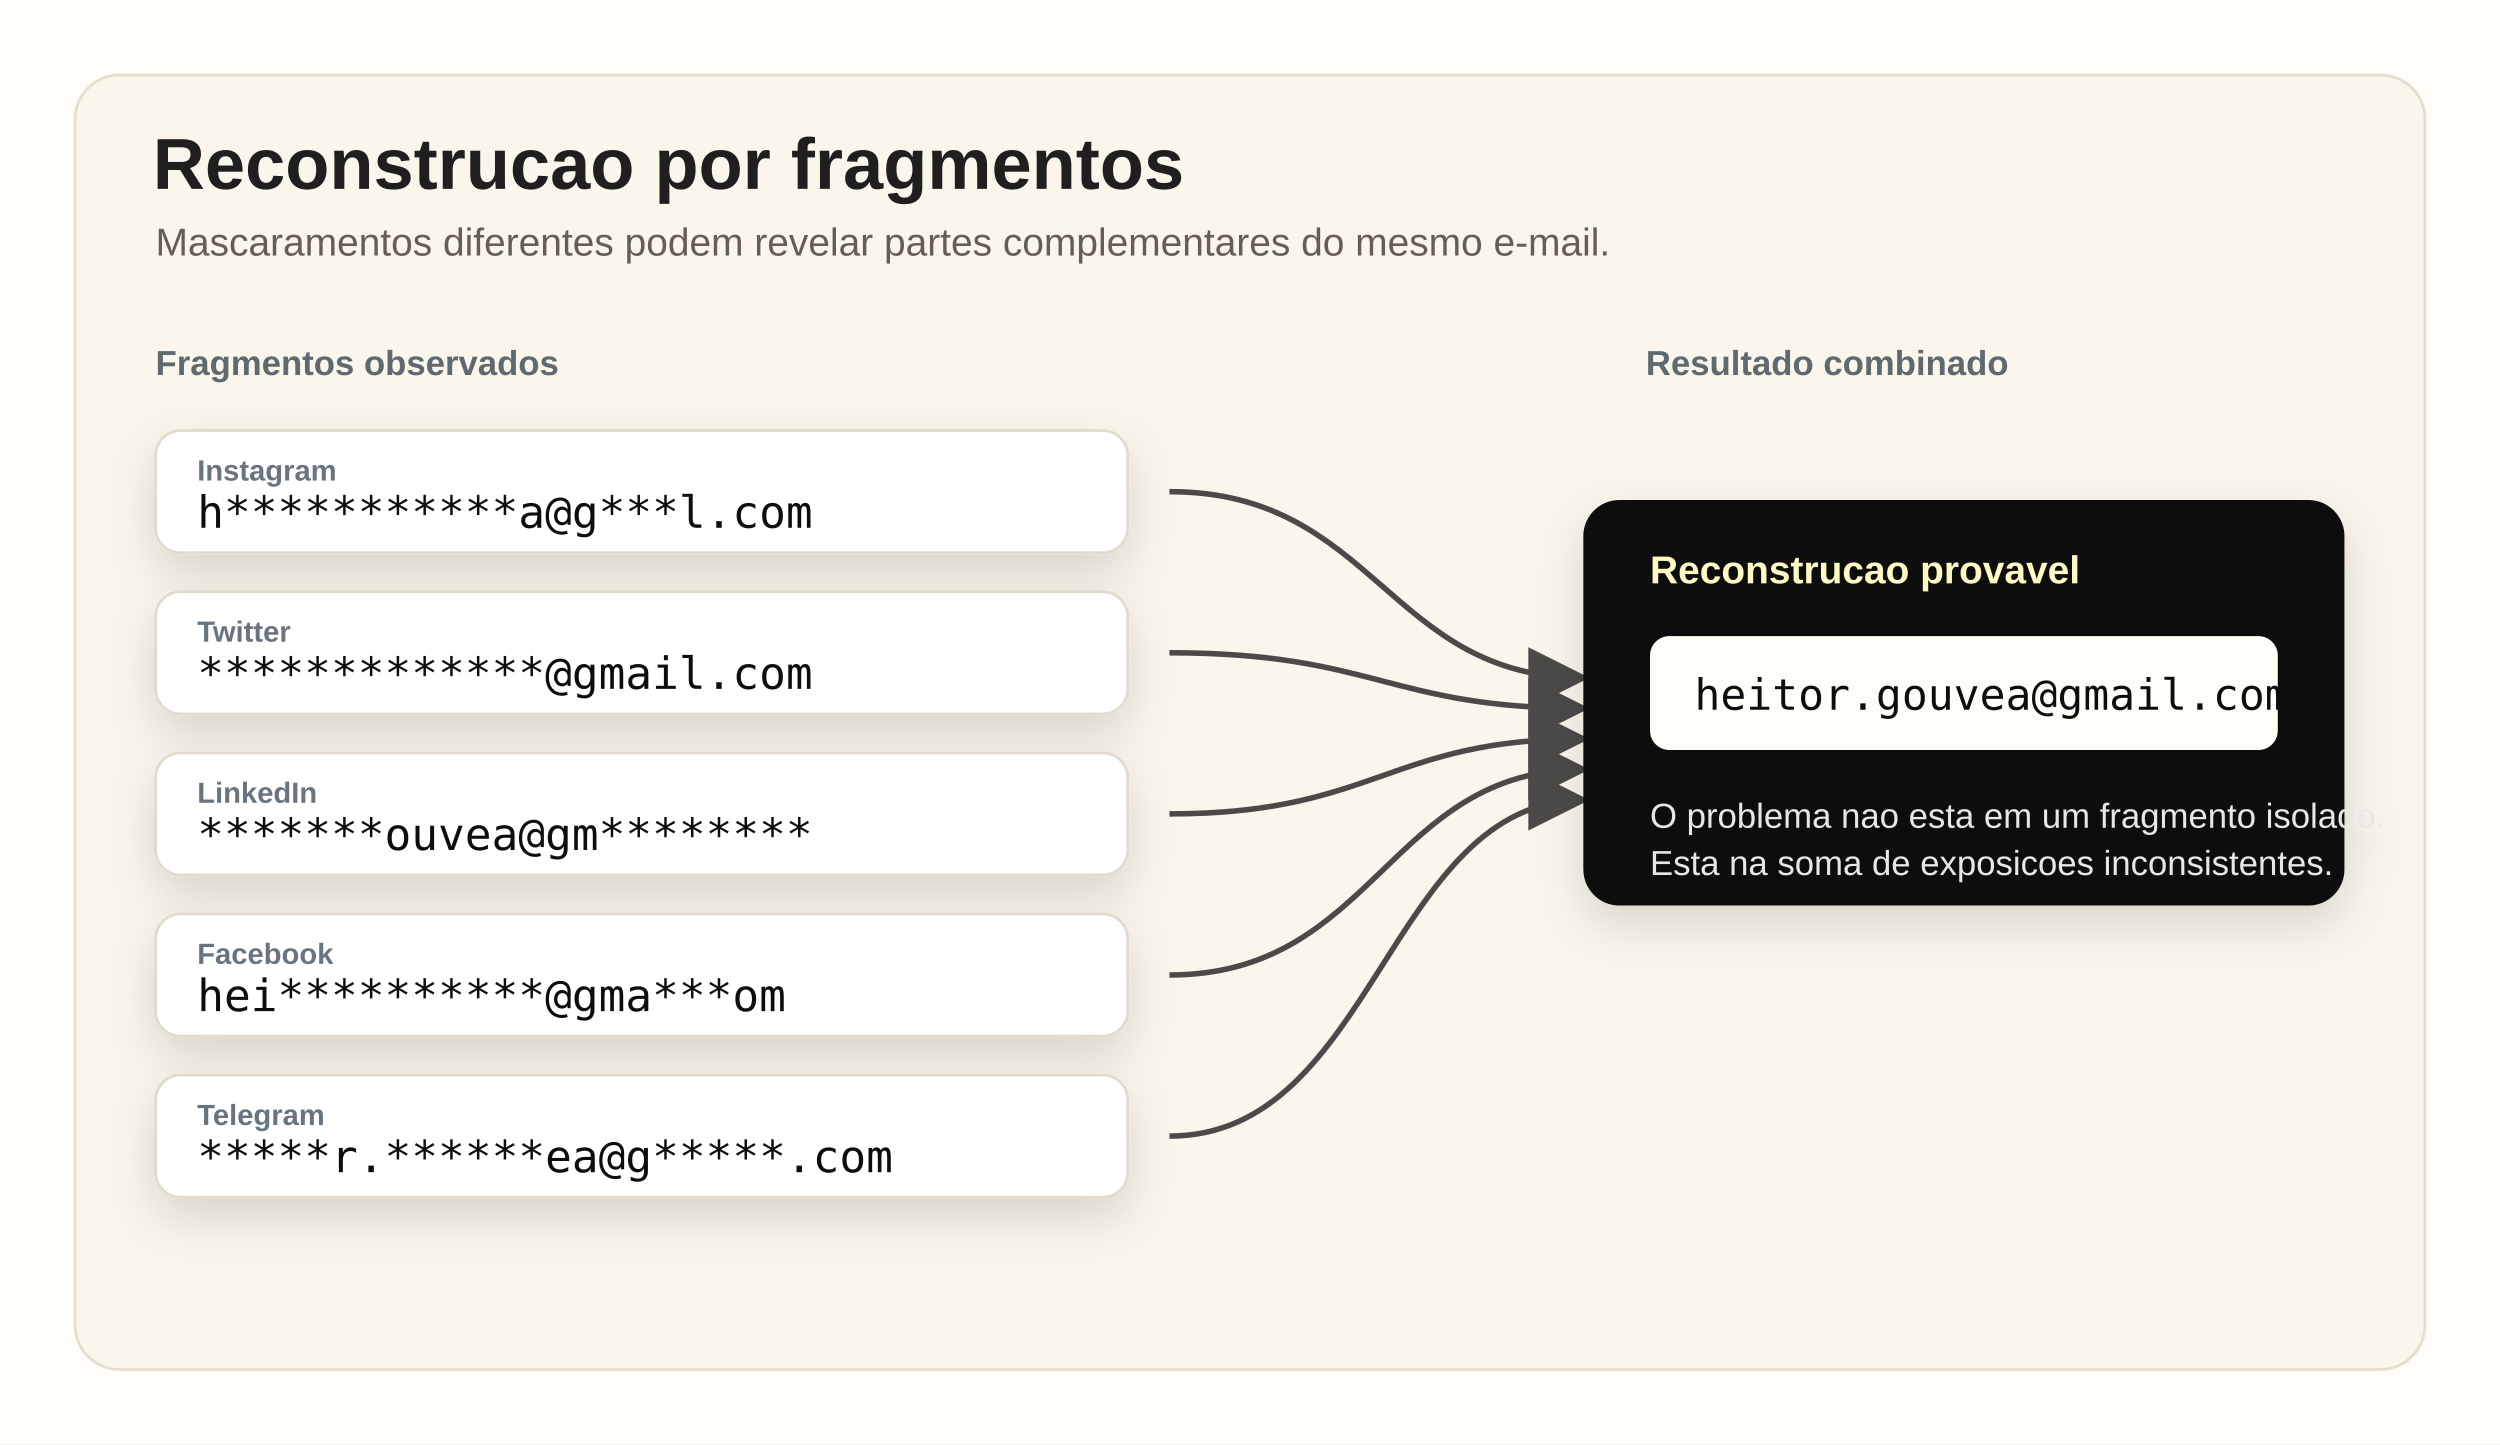
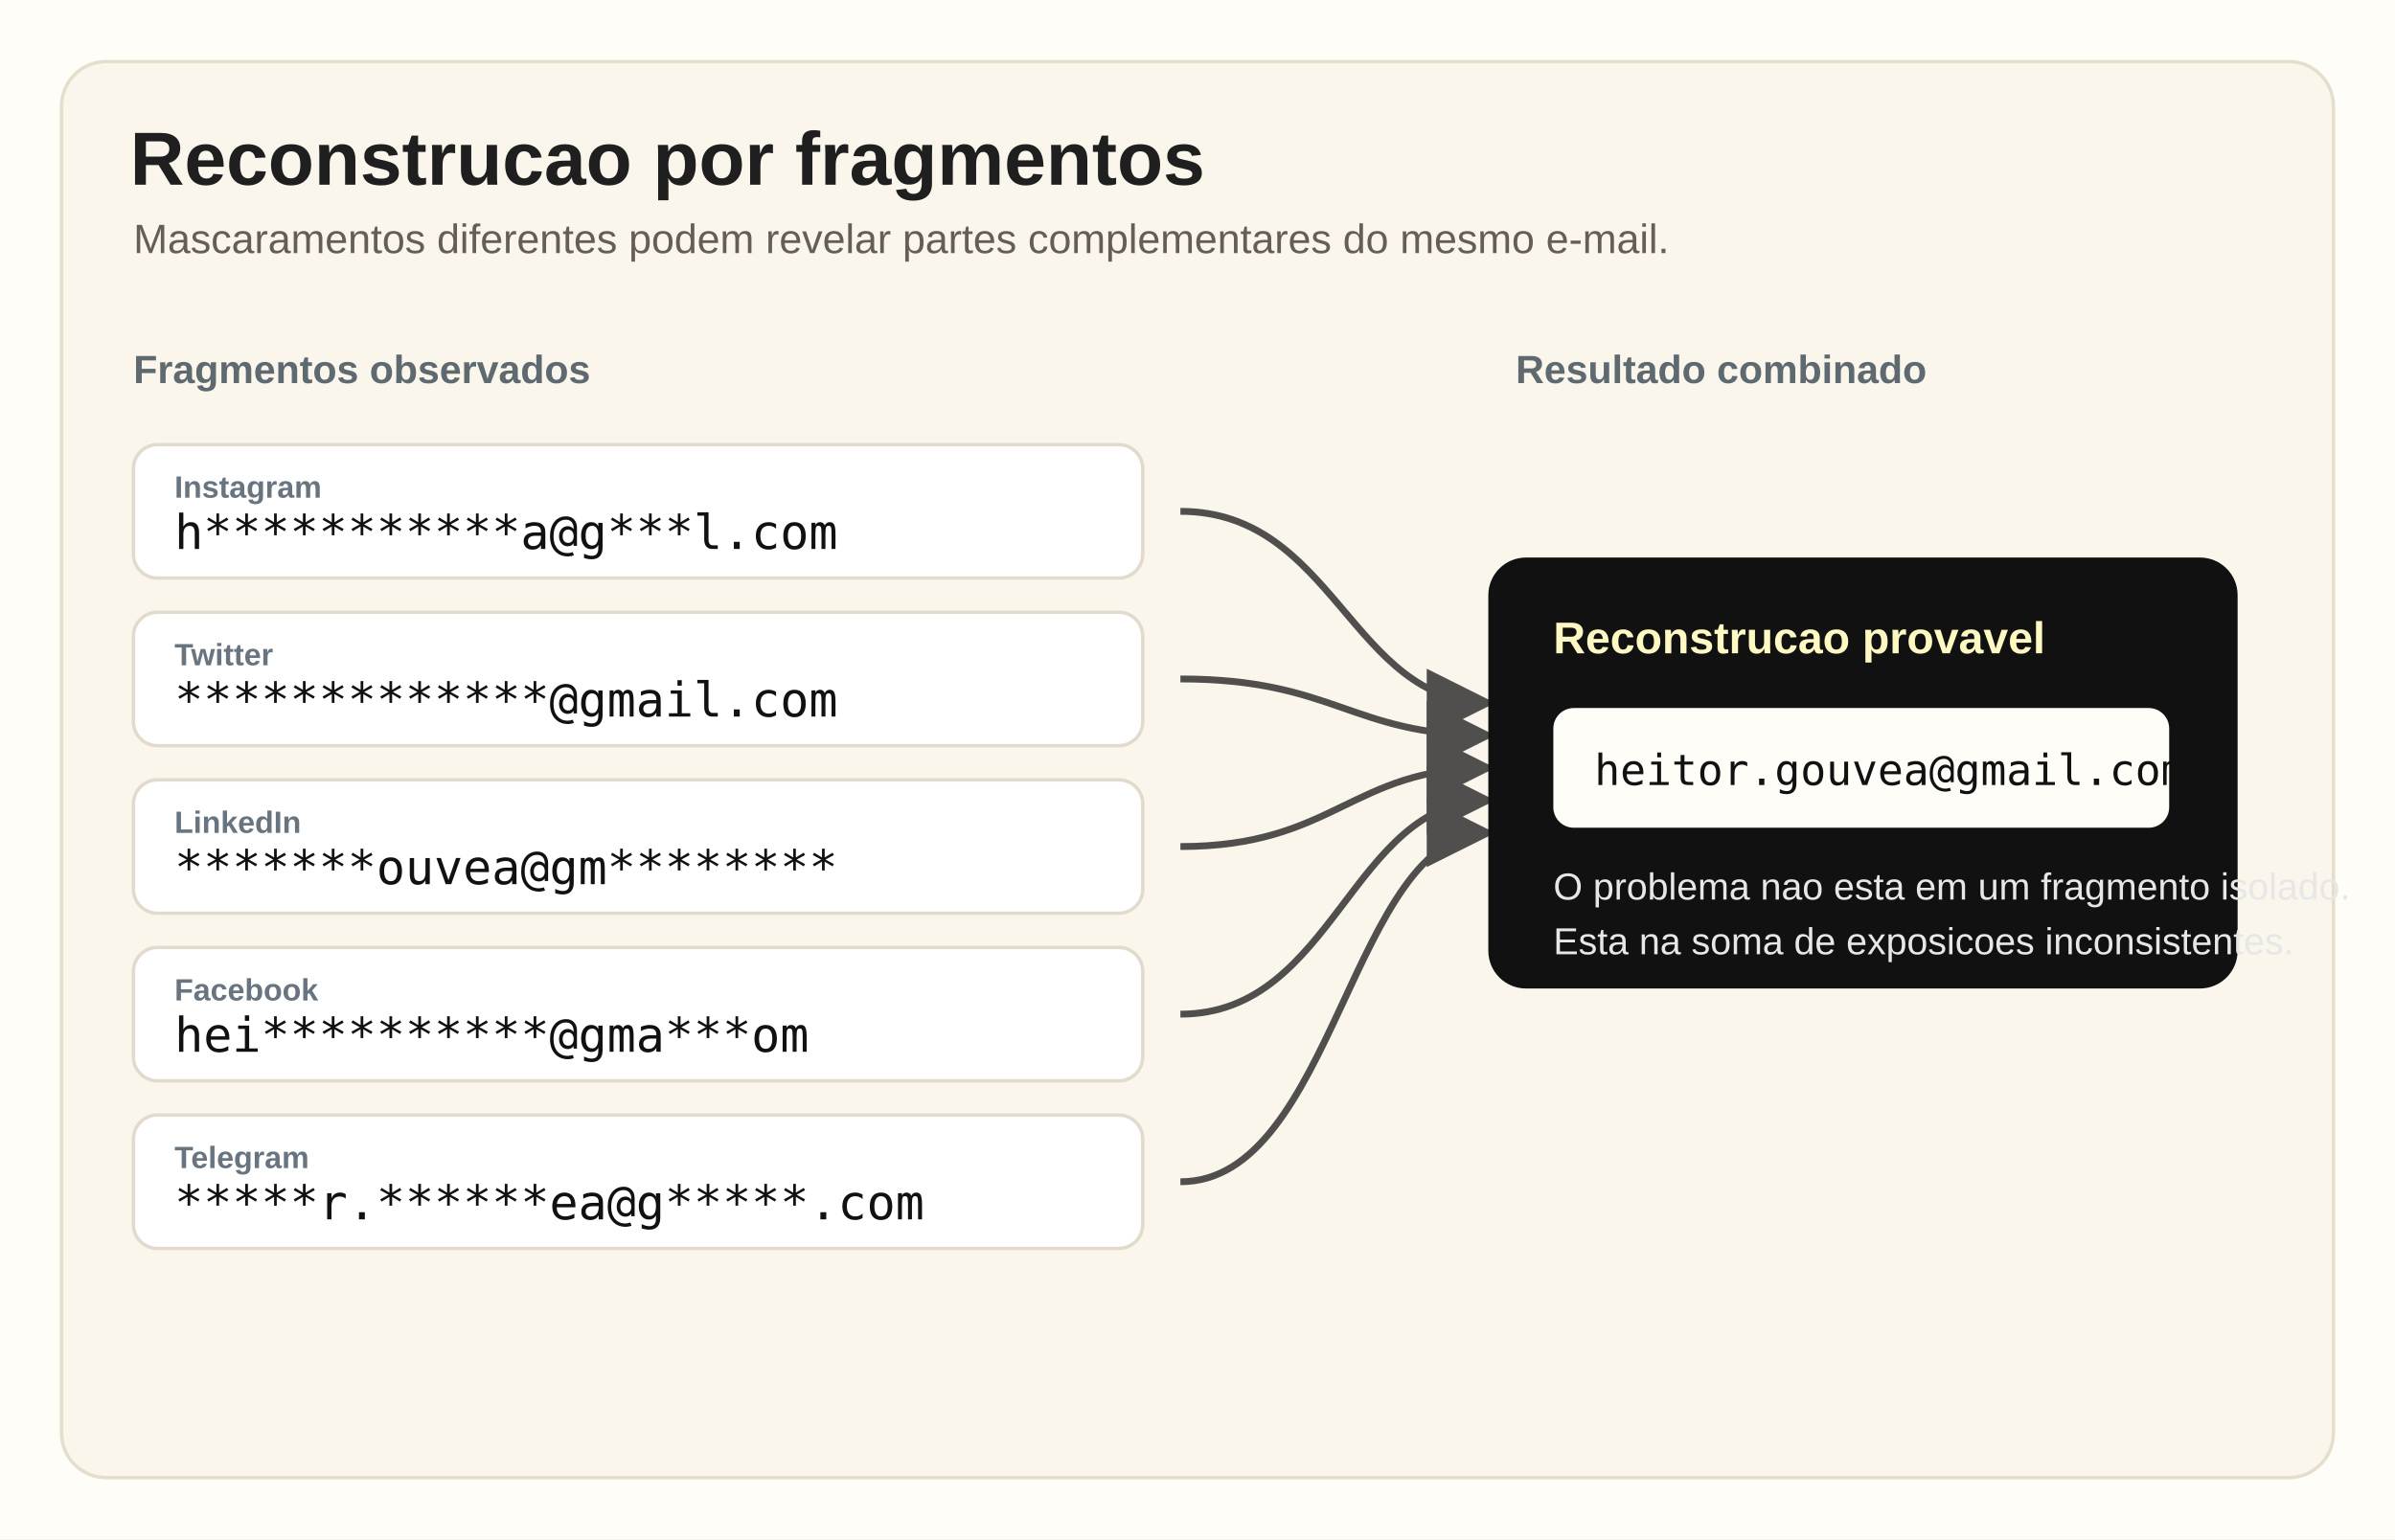
- <svg xmlns="http://www.w3.org/2000/svg" width="1800" height="1040" viewBox="0 0 1800 1040" role="img" aria-labelledby="title desc">
+ <svg xmlns="http://www.w3.org/2000/svg" width="1400" height="900" viewBox="0 0 1400 900" role="img" aria-labelledby="title desc" text-rendering="geometricPrecision">
  <defs>
-     <marker id="arrow" viewBox="0 0 10 10" refX="9" refY="5" markerWidth="11" markerHeight="11" orient="auto-start-reverse">
+     <marker id="arrow" viewBox="0 0 10 10" refX="9" refY="5" markerWidth="10" markerHeight="10" orient="auto-start-reverse">
      <path d="M0 0L10 5L0 10Z" fill="#252525" />
    </marker>
-     <filter id="shadow" x="-12%" y="-14%" width="124%" height="136%">
-       <feDropShadow dx="0" dy="14" stdDeviation="16" flood-color="#000000" flood-opacity="0.14" />
-     </filter>
  </defs>
-   <rect width="1800" height="1040" fill="#fffdf8" />
-   <rect x="54" y="54" width="1692" height="932" rx="32" fill="#faf6ec" stroke="#e6decd" stroke-width="2" />
-   <text x="110" y="136" fill="#1f1f1f" font-family="IBM Plex Sans, Arial, sans-serif" font-size="52" font-weight="700">Reconstrucao por fragmentos</text>
-   <text x="112" y="184" fill="#665d56" font-family="IBM Plex Sans, Arial, sans-serif" font-size="28">Mascaramentos diferentes podem revelar partes complementares do mesmo e-mail.</text>
-   <g font-family="IBM Plex Sans, Arial, sans-serif">
-     <text x="112" y="270" fill="#5e6970" font-size="25" font-weight="700">Fragmentos observados</text>
-     <text x="1185" y="270" fill="#5e6970" font-size="25" font-weight="700">Resultado combinado</text>
-   </g>
-   <g font-family="IBM Plex Sans, Arial, sans-serif" filter="url(#shadow)">
-     <g transform="translate(112 310)">
-       <rect width="700" height="88" rx="18" fill="#ffffff" stroke="#e1dacd" stroke-width="2" />
-       <text x="30" y="36" fill="#687580" font-size="21" font-weight="700">Instagram</text>
-       <text x="30" y="70" fill="#111111" font-size="32" font-family="IBM Plex Mono, Menlo, monospace">h***********a@g***l.com</text>
+   <rect width="1400" height="900" fill="#fffdf8" />
+   <rect x="36" y="36" width="1328" height="828" rx="26" fill="#faf6ec" stroke="#e6decd" stroke-width="2" />
+   <text x="76" y="108" fill="#1f1f1f" font-family="Arial, sans-serif" font-size="44" font-weight="700">Reconstrucao por fragmentos</text>
+   <text x="78" y="148" fill="#665d56" font-family="Arial, sans-serif" font-size="24">Mascaramentos diferentes podem revelar partes complementares do mesmo e-mail.</text>
+   <text x="78" y="224" fill="#5e6970" font-family="Arial, sans-serif" font-size="23" font-weight="700">Fragmentos observados</text>
+   <text x="886" y="224" fill="#5e6970" font-family="Arial, sans-serif" font-size="23" font-weight="700">Resultado combinado</text>
+   <g font-family="Arial, sans-serif">
+     <g transform="translate(78 260)">
+       <rect width="590" height="78" rx="14" fill="#ffffff" stroke="#e1dacd" stroke-width="2" />
+       <text x="24" y="31" fill="#687580" font-size="18" font-weight="700">Instagram</text>
+       <text x="24" y="61" fill="#111111" font-size="28" font-family="Menlo, Consolas, monospace">h***********a@g***l.com</text>
    </g>
-     <g transform="translate(112 426)">
-       <rect width="700" height="88" rx="18" fill="#ffffff" stroke="#e1dacd" stroke-width="2" />
-       <text x="30" y="36" fill="#687580" font-size="21" font-weight="700">Twitter</text>
-       <text x="30" y="70" fill="#111111" font-size="32" font-family="IBM Plex Mono, Menlo, monospace">*************@gmail.com</text>
+     <g transform="translate(78 358)">
+       <rect width="590" height="78" rx="14" fill="#ffffff" stroke="#e1dacd" stroke-width="2" />
+       <text x="24" y="31" fill="#687580" font-size="18" font-weight="700">Twitter</text>
+       <text x="24" y="61" fill="#111111" font-size="28" font-family="Menlo, Consolas, monospace">*************@gmail.com</text>
    </g>
-     <g transform="translate(112 542)">
-       <rect width="700" height="88" rx="18" fill="#ffffff" stroke="#e1dacd" stroke-width="2" />
-       <text x="30" y="36" fill="#687580" font-size="21" font-weight="700">LinkedIn</text>
-       <text x="30" y="70" fill="#111111" font-size="32" font-family="IBM Plex Mono, Menlo, monospace">*******ouvea@gm********</text>
+     <g transform="translate(78 456)">
+       <rect width="590" height="78" rx="14" fill="#ffffff" stroke="#e1dacd" stroke-width="2" />
+       <text x="24" y="31" fill="#687580" font-size="18" font-weight="700">LinkedIn</text>
+       <text x="24" y="61" fill="#111111" font-size="28" font-family="Menlo, Consolas, monospace">*******ouvea@gm********</text>
    </g>
-     <g transform="translate(112 658)">
-       <rect width="700" height="88" rx="18" fill="#ffffff" stroke="#e1dacd" stroke-width="2" />
-       <text x="30" y="36" fill="#687580" font-size="21" font-weight="700">Facebook</text>
-       <text x="30" y="70" fill="#111111" font-size="32" font-family="IBM Plex Mono, Menlo, monospace">hei**********@gma***om</text>
+     <g transform="translate(78 554)">
+       <rect width="590" height="78" rx="14" fill="#ffffff" stroke="#e1dacd" stroke-width="2" />
+       <text x="24" y="31" fill="#687580" font-size="18" font-weight="700">Facebook</text>
+       <text x="24" y="61" fill="#111111" font-size="28" font-family="Menlo, Consolas, monospace">hei**********@gma***om</text>
    </g>
-     <g transform="translate(112 774)">
-       <rect width="700" height="88" rx="18" fill="#ffffff" stroke="#e1dacd" stroke-width="2" />
-       <text x="30" y="36" fill="#687580" font-size="21" font-weight="700">Telegram</text>
-       <text x="30" y="70" fill="#111111" font-size="32" font-family="IBM Plex Mono, Menlo, monospace">*****r.******ea@g*****.com</text>
+     <g transform="translate(78 652)">
+       <rect width="590" height="78" rx="14" fill="#ffffff" stroke="#e1dacd" stroke-width="2" />
+       <text x="24" y="31" fill="#687580" font-size="18" font-weight="700">Telegram</text>
+       <text x="24" y="61" fill="#111111" font-size="28" font-family="Menlo, Consolas, monospace">*****r.******ea@g*****.com</text>
    </g>
  </g>
-   <g stroke="#252525" stroke-width="4" fill="none" marker-end="url(#arrow)" opacity="0.82">
-     <path d="M842 354 C990 354 1000 488 1140 488" />
-     <path d="M842 470 C990 470 1000 510 1140 510" />
-     <path d="M842 586 C990 586 1000 532 1140 532" />
-     <path d="M842 702 C990 702 1000 554 1140 554" />
-     <path d="M842 818 C990 818 1000 576 1140 576" />
+   <g stroke="#252525" stroke-width="4" fill="none" marker-end="url(#arrow)" opacity="0.8">
+     <path d="M690 299 C780 299 790 411 870 411" />
+     <path d="M690 397 C780 397 790 430 870 430" />
+     <path d="M690 495 C780 495 790 449 870 449" />
+     <path d="M690 593 C780 593 790 468 870 468" />
+     <path d="M690 691 C780 691 790 487 870 487" />
  </g>
-   <g filter="url(#shadow)" font-family="IBM Plex Sans, Arial, sans-serif">
-     <rect x="1140" y="360" width="548" height="292" rx="26" fill="#111111" />
-     <text x="1188" y="420" fill="#fef9c3" font-size="28" font-weight="700">Reconstrucao provavel</text>
-     <rect x="1188" y="458" width="452" height="82" rx="14" fill="#fffdf8" />
-     <text x="1220" y="511" fill="#111111" font-size="31" font-family="IBM Plex Mono, Menlo, monospace">heitor.gouvea@gmail.com</text>
-     <text x="1188" y="596" fill="#e7e7e7" font-size="25">O problema nao esta em um fragmento isolado.</text>
-     <text x="1188" y="630" fill="#e7e7e7" font-size="25">Esta na soma de exposicoes inconsistentes.</text>
+   <g font-family="Arial, sans-serif">
+     <rect x="870" y="326" width="438" height="252" rx="22" fill="#111111" />
+     <text x="908" y="382" fill="#fef9c3" font-size="26" font-weight="700">Reconstrucao provavel</text>
+     <rect x="908" y="414" width="360" height="70" rx="12" fill="#fffdf8" />
+     <text x="932" y="459" fill="#111111" font-size="25" font-family="Menlo, Consolas, monospace">heitor.gouvea@gmail.com</text>
+     <text x="908" y="526" fill="#e7e7e7" font-size="22">O problema nao esta em um fragmento isolado.</text>
+     <text x="908" y="558" fill="#e7e7e7" font-size="22">Esta na soma de exposicoes inconsistentes.</text>
  </g>
</svg>
